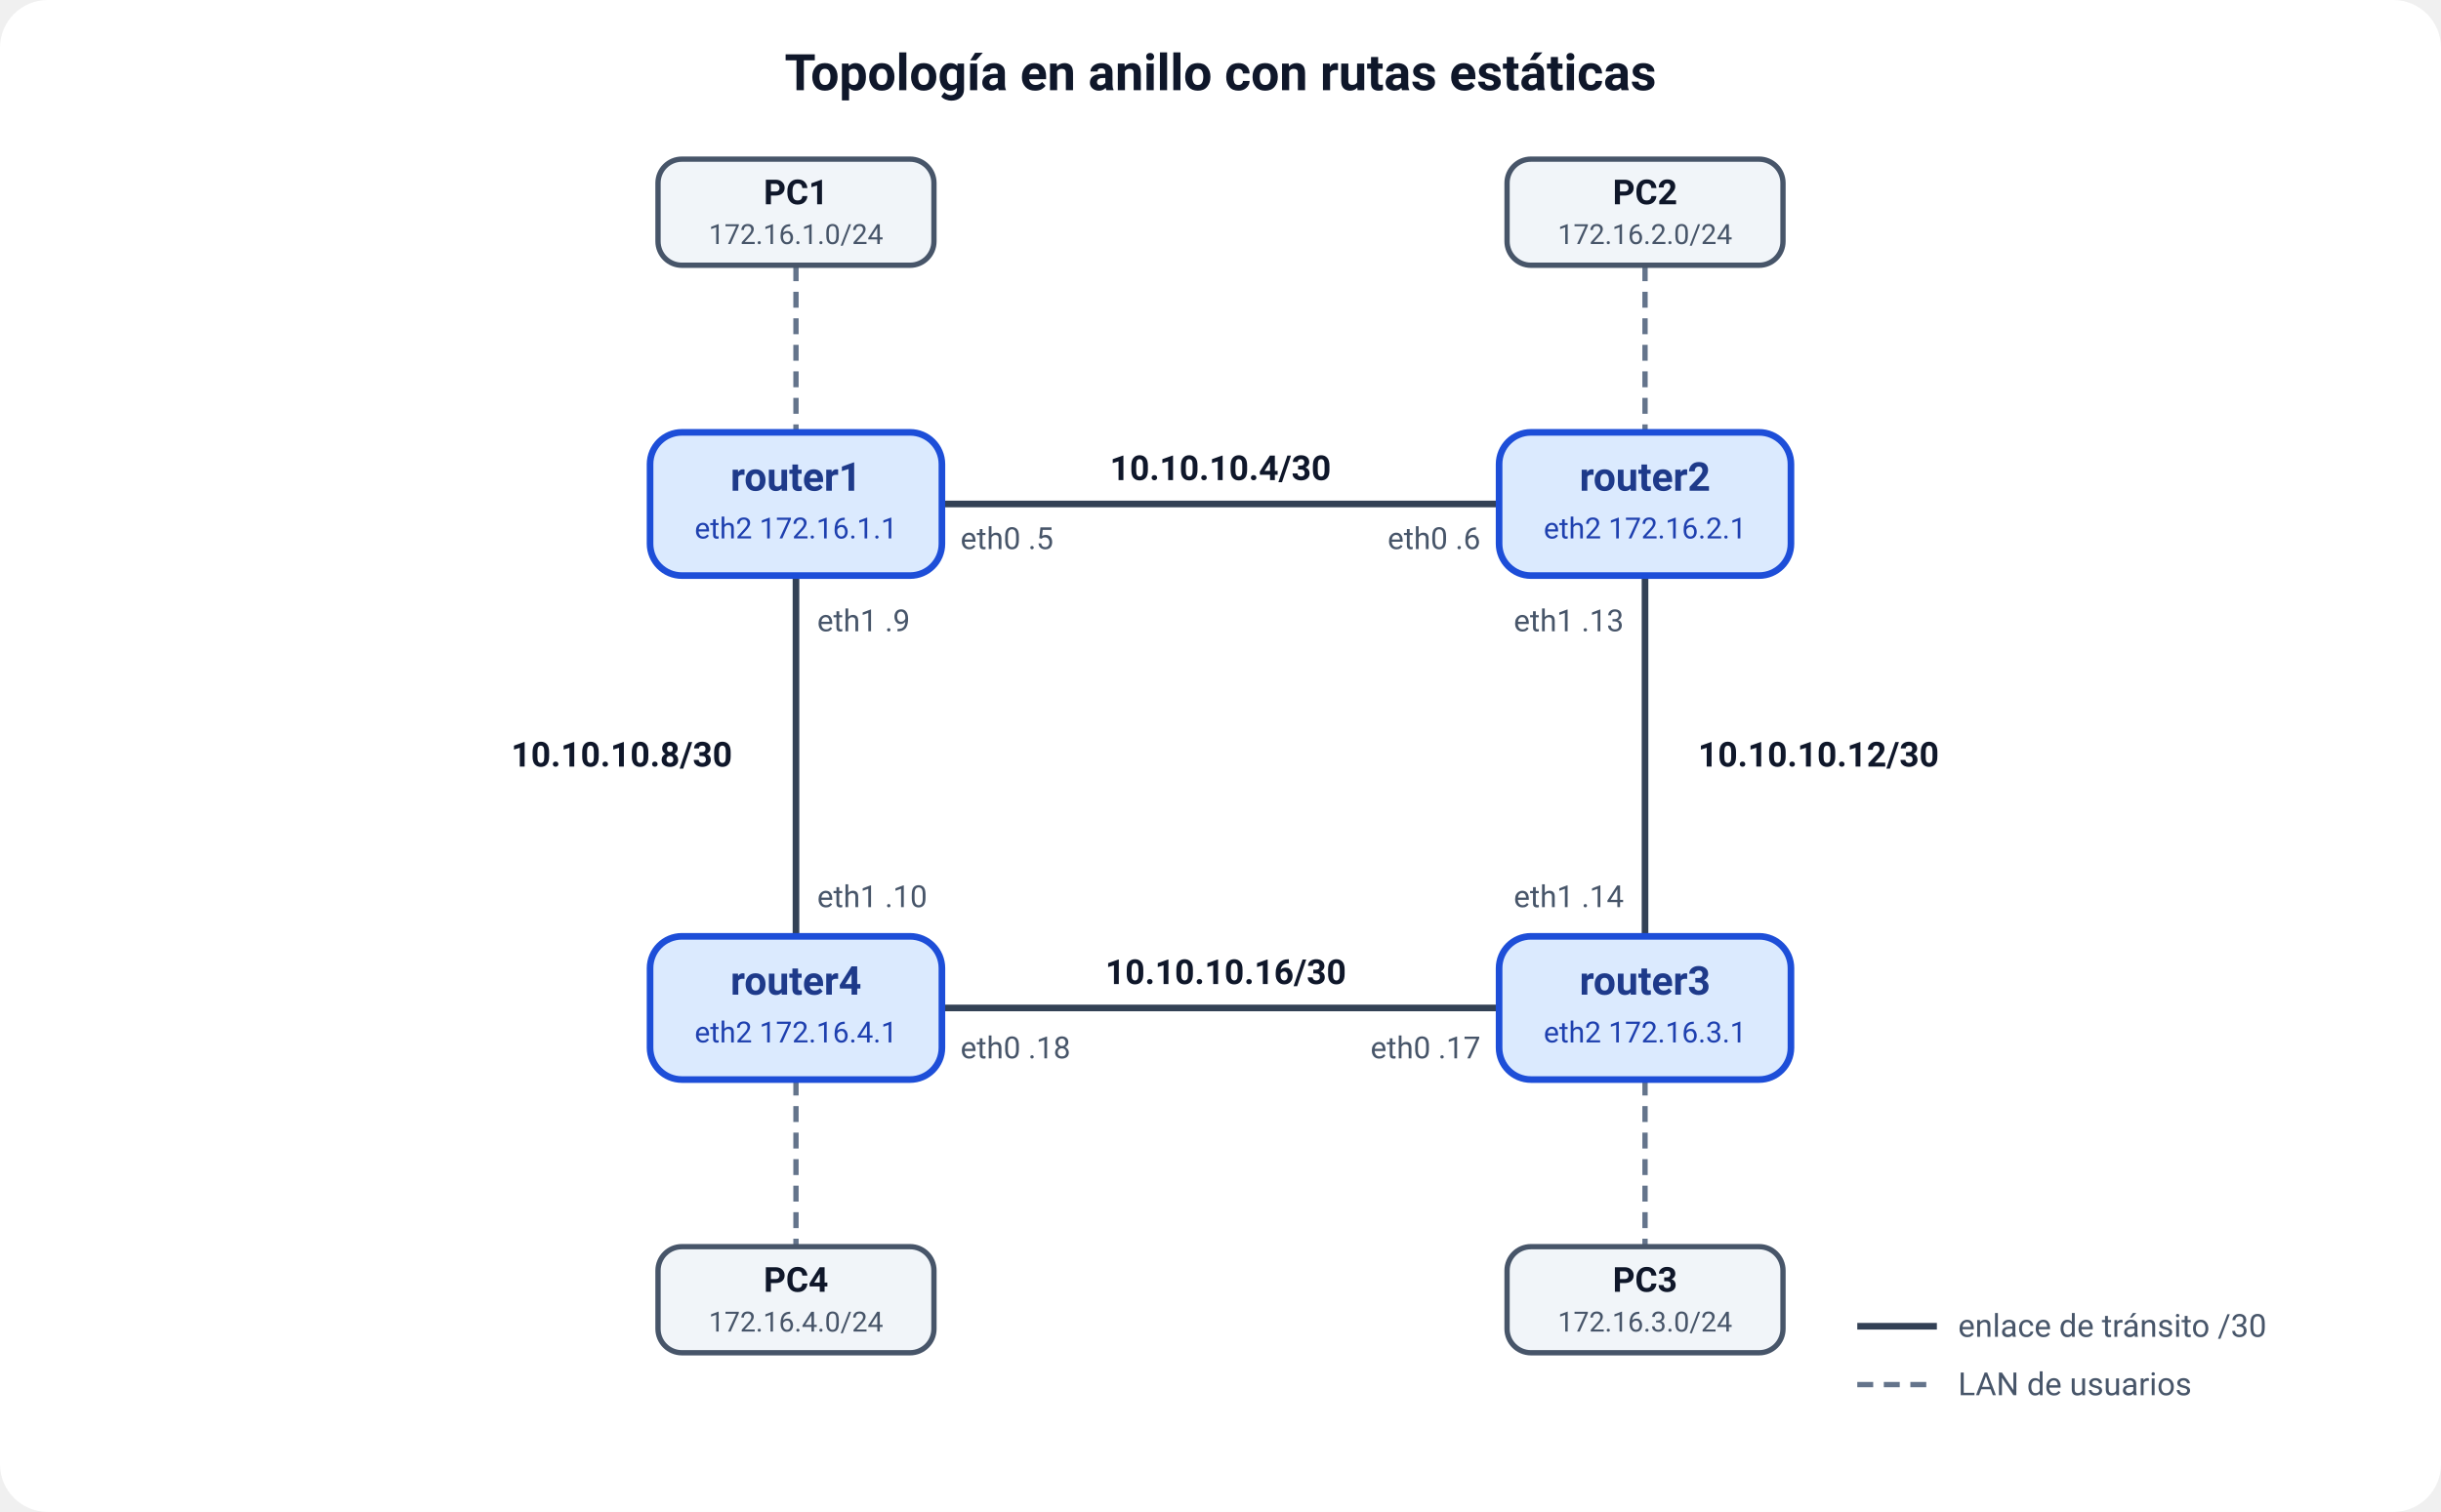
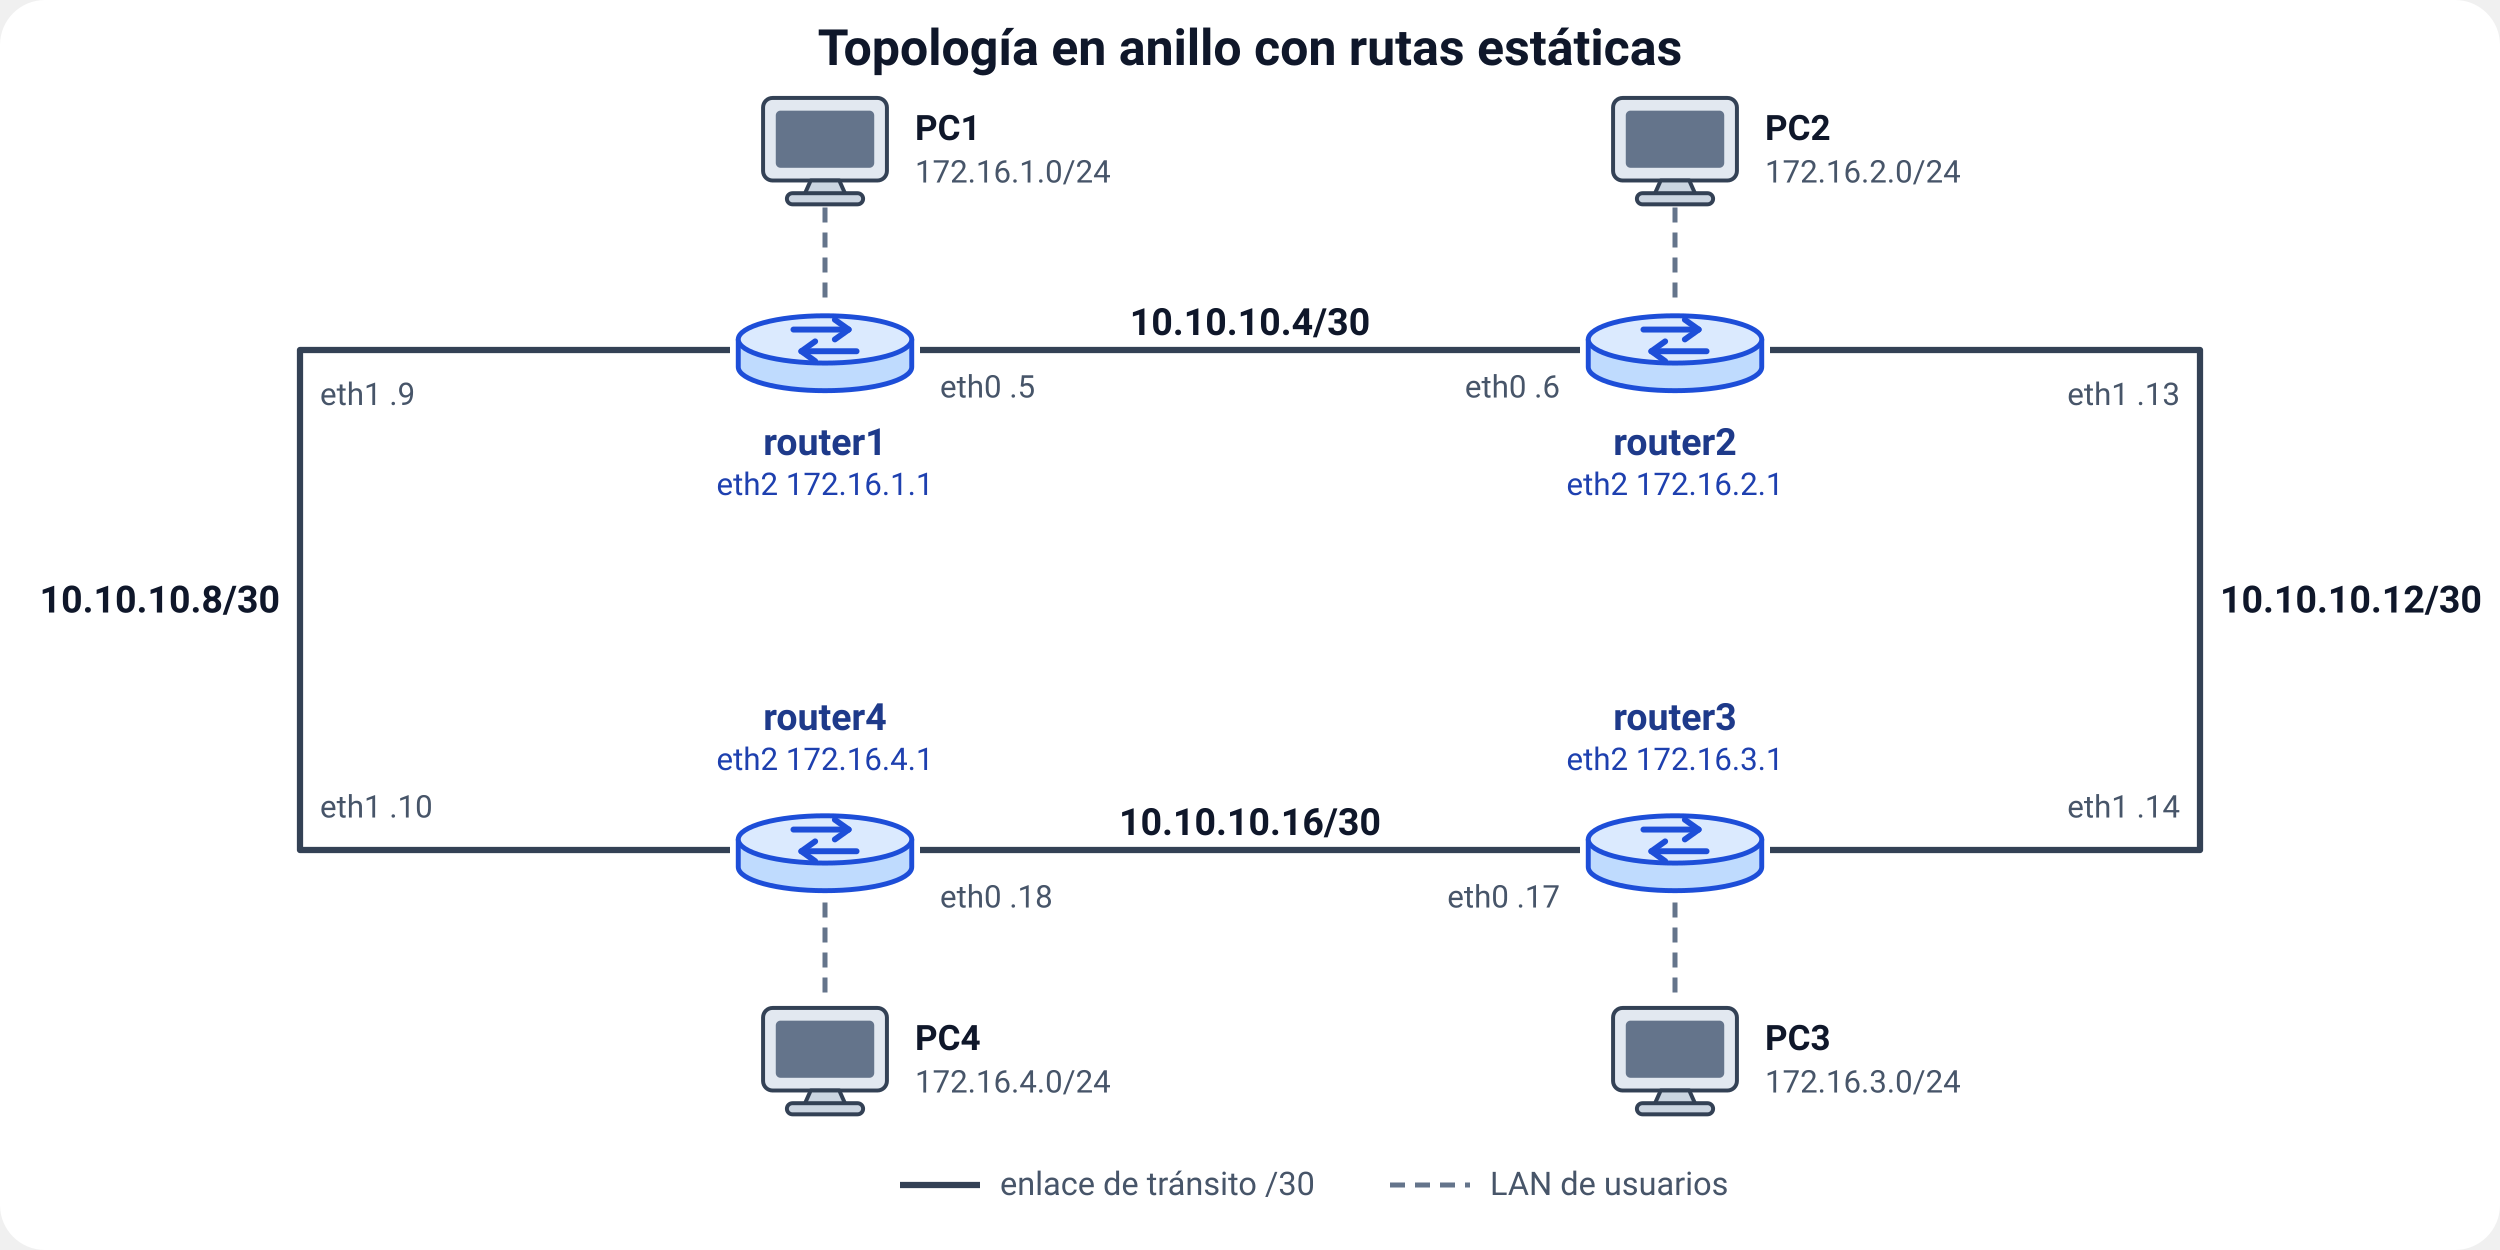
- <svg xmlns="http://www.w3.org/2000/svg" viewBox="0 0 920 570" width="920" height="570" font-family="ui-sans-serif, system-ui, -apple-system, 'Segoe UI', Roboto, sans-serif">
-   <rect x="0" y="0" width="920" height="570" rx="18" fill="#ffffff" />
-   <text x="460" y="34" text-anchor="middle" font-size="19" font-weight="700" fill="#0f172a">Topología en anillo con rutas estáticas</text>
-   <g stroke="#334155" stroke-width="2.5">
-     <line x1="355" y1="190" x2="565" y2="190" />
-     <line x1="620" y1="217" x2="620" y2="353" />
-     <line x1="565" y1="380" x2="355" y2="380" />
-     <line x1="300" y1="353" x2="300" y2="217" />
+ <svg xmlns="http://www.w3.org/2000/svg" viewBox="0 0 1000 500" width="1000" height="500" font-family="ui-sans-serif, system-ui, -apple-system, 'Segoe UI', Roboto, sans-serif">
+   <defs>
+     <symbol id="rt" viewBox="0 0 96 52">
+       <path d="M4 20 v14 a44 12 0 0 0 88 0 V20 Z" fill="#bfdbfe" stroke="#1d4ed8" stroke-width="2.5" stroke-linejoin="round" />
+       <ellipse cx="48" cy="20" rx="44" ry="12" fill="#dbeafe" stroke="#1d4ed8" stroke-width="2.5" />
+       <g stroke="#1d4ed8" stroke-width="3" fill="none" stroke-linecap="round" stroke-linejoin="round">
+         <path d="M32 15 H60" />
+         <path d="M53 10 L60 15 L53 20" />
+         <path d="M64 26 H36" />
+         <path d="M43 21 L36 26 L43 31" />
+       </g>
+     </symbol>
+     <symbol id="pc" viewBox="0 0 88 74">
+       <rect x="5" y="5" width="78" height="52" rx="6" fill="#e2e8f0" stroke="#334155" stroke-width="2.5" />
+       <rect x="13" y="13" width="62" height="36" rx="3" fill="#64748b" />
+       <path d="M35 57 h18 l4 9 h-26 z" fill="#cbd5e1" stroke="#334155" stroke-width="2.5" stroke-linejoin="round" />
+       <rect x="20" y="65" width="48" height="7" rx="3.5" fill="#cbd5e1" stroke="#334155" stroke-width="2.5" />
+     </symbol>
+   </defs>
+   <rect x="0" y="0" width="1000" height="500" rx="18" fill="#ffffff" />
+   <text x="500" y="26" text-anchor="middle" font-size="20" font-weight="700" fill="#0f172a">Topología en anillo con rutas estáticas</text>
+   <g stroke="#334155" stroke-width="2.5" fill="none" stroke-linejoin="round">
+     <path d="M368 140 H632" />
+     <path d="M368 340 H632" />
+     <path d="M292 140 H120 V340 H292" />
+     <path d="M708 140 H880 V340 H708" />
  </g>
  <g stroke="#64748b" stroke-width="2" stroke-dasharray="6 4">
-     <line x1="300" y1="100" x2="300" y2="163" />
-     <line x1="620" y1="100" x2="620" y2="163" />
-     <line x1="620" y1="407" x2="620" y2="470" />
-     <line x1="300" y1="407" x2="300" y2="470" />
+     <line x1="330" y1="83" x2="330" y2="120" />
+     <line x1="670" y1="83" x2="670" y2="120" />
+     <line x1="330" y1="361" x2="330" y2="400" />
+     <line x1="670" y1="361" x2="670" y2="400" />
  </g>
-   <g font-size="13" fill="#0f172a">
-     <rect x="398" y="166" width="124" height="20" rx="6" fill="#ffffff" />
-     <text x="460" y="181" text-anchor="middle" font-weight="600">10.10.10.4/30</text>
-     <text x="362" y="207" font-size="11.5" fill="#475569">eth0 .5</text>
-     <text x="558" y="207" font-size="11.5" fill="#475569" text-anchor="end">eth0 .6</text>
-     <rect x="632" y="274" width="128" height="20" rx="6" fill="#ffffff" />
-     <text x="640" y="289" font-weight="600">10.10.10.12/30</text>
-     <text x="612" y="238" font-size="11.5" fill="#475569" text-anchor="end">eth1 .13</text>
-     <text x="612" y="342" font-size="11.5" fill="#475569" text-anchor="end">eth1 .14</text>
-     <rect x="398" y="356" width="128" height="20" rx="6" fill="#ffffff" />
-     <text x="462" y="371" text-anchor="middle" font-weight="600">10.10.10.16/30</text>
-     <text x="558" y="399" font-size="11.5" fill="#475569" text-anchor="end">eth0 .17</text>
-     <text x="362" y="399" font-size="11.5" fill="#475569">eth0 .18</text>
-     <rect x="158" y="274" width="124" height="20" rx="6" fill="#ffffff" />
-     <text x="276" y="289" text-anchor="end" font-weight="600">10.10.10.8/30</text>
-     <text x="308" y="238" font-size="11.5" fill="#475569">eth1 .9</text>
-     <text x="308" y="342" font-size="11.5" fill="#475569">eth1 .10</text>
+   <g font-size="15" font-weight="700" fill="#0f172a">
+     <rect x="437" y="118" width="126" height="20" rx="6" fill="#ffffff" />
+     <text x="500" y="134" text-anchor="middle">10.10.10.4/30</text>
+     <rect x="435" y="318" width="130" height="20" rx="6" fill="#ffffff" />
+     <text x="500" y="334" text-anchor="middle">10.10.10.16/30</text>
+     <text x="112" y="245" text-anchor="end">10.10.10.8/30</text>
+     <text x="888" y="245">10.10.10.12/30</text>
  </g>
-   <g>
-     <rect x="245" y="163" width="110" height="54" rx="12" fill="#dbeafe" stroke="#1d4ed8" stroke-width="2.5" />
-     <text x="300" y="185" text-anchor="middle" font-size="15" font-weight="700" fill="#1e3a8a">router1</text>
-     <text x="300" y="203" text-anchor="middle" font-size="11" fill="#1e40af">eth2 172.16.1.1</text>
-     <rect x="565" y="163" width="110" height="54" rx="12" fill="#dbeafe" stroke="#1d4ed8" stroke-width="2.5" />
-     <text x="620" y="185" text-anchor="middle" font-size="15" font-weight="700" fill="#1e3a8a">router2</text>
-     <text x="620" y="203" text-anchor="middle" font-size="11" fill="#1e40af">eth2 172.16.2.1</text>
-     <rect x="565" y="353" width="110" height="54" rx="12" fill="#dbeafe" stroke="#1d4ed8" stroke-width="2.5" />
-     <text x="620" y="375" text-anchor="middle" font-size="15" font-weight="700" fill="#1e3a8a">router3</text>
-     <text x="620" y="393" text-anchor="middle" font-size="11" fill="#1e40af">eth2 172.16.3.1</text>
-     <rect x="245" y="353" width="110" height="54" rx="12" fill="#dbeafe" stroke="#1d4ed8" stroke-width="2.5" />
-     <text x="300" y="375" text-anchor="middle" font-size="15" font-weight="700" fill="#1e3a8a">router4</text>
-     <text x="300" y="393" text-anchor="middle" font-size="11" fill="#1e40af">eth2 172.16.4.1</text>
+   <g font-size="12.5" fill="#475569">
+     <text x="376" y="159">eth0 .5</text>
+     <text x="624" y="159" text-anchor="end">eth0 .6</text>
+     <text x="376" y="363">eth0 .18</text>
+     <text x="624" y="363" text-anchor="end">eth0 .17</text>
+     <text x="128" y="162">eth1 .9</text>
+     <text x="128" y="327">eth1 .10</text>
+     <text x="872" y="162" text-anchor="end">eth1 .13</text>
+     <text x="872" y="327" text-anchor="end">eth1 .14</text>
  </g>
-   <g>
-     <rect x="248" y="60" width="104" height="40" rx="9" fill="#f1f5f9" stroke="#475569" stroke-width="2" />
-     <text x="300" y="77" text-anchor="middle" font-size="13" font-weight="700" fill="#0f172a">PC1</text>
-     <text x="300" y="92" text-anchor="middle" font-size="10.5" fill="#475569">172.16.1.0/24</text>
-     <rect x="568" y="60" width="104" height="40" rx="9" fill="#f1f5f9" stroke="#475569" stroke-width="2" />
-     <text x="620" y="77" text-anchor="middle" font-size="13" font-weight="700" fill="#0f172a">PC2</text>
-     <text x="620" y="92" text-anchor="middle" font-size="10.5" fill="#475569">172.16.2.0/24</text>
-     <rect x="568" y="470" width="104" height="40" rx="9" fill="#f1f5f9" stroke="#475569" stroke-width="2" />
-     <text x="620" y="487" text-anchor="middle" font-size="13" font-weight="700" fill="#0f172a">PC3</text>
-     <text x="620" y="502" text-anchor="middle" font-size="10.5" fill="#475569">172.16.3.0/24</text>
-     <rect x="248" y="470" width="104" height="40" rx="9" fill="#f1f5f9" stroke="#475569" stroke-width="2" />
-     <text x="300" y="487" text-anchor="middle" font-size="13" font-weight="700" fill="#0f172a">PC4</text>
-     <text x="300" y="502" text-anchor="middle" font-size="10.5" fill="#475569">172.16.4.0/24</text>
+   <use href="#rt" x="292" y="120" width="76" height="41" />
+   <use href="#rt" x="632" y="120" width="76" height="41" />
+   <use href="#rt" x="632" y="320" width="76" height="41" />
+   <use href="#rt" x="292" y="320" width="76" height="41" />
+   <g text-anchor="middle">
+     <text x="330" y="182" font-size="15" font-weight="700" fill="#1e3a8a">router1</text>
+     <text x="330" y="198" font-size="12.5" fill="#1e40af">eth2 172.16.1.1</text>
+     <text x="670" y="182" font-size="15" font-weight="700" fill="#1e3a8a">router2</text>
+     <text x="670" y="198" font-size="12.5" fill="#1e40af">eth2 172.16.2.1</text>
+     <text x="330" y="292" font-size="15" font-weight="700" fill="#1e3a8a">router4</text>
+     <text x="330" y="308" font-size="12.5" fill="#1e40af">eth2 172.16.4.1</text>
+     <text x="670" y="292" font-size="15" font-weight="700" fill="#1e3a8a">router3</text>
+     <text x="670" y="308" font-size="12.5" fill="#1e40af">eth2 172.16.3.1</text>
  </g>
-   <g font-size="12" fill="#475569">
-     <line x1="700" y1="500" x2="730" y2="500" stroke="#334155" stroke-width="2.5" />
-     <text x="738" y="504">enlace de tránsito /30</text>
-     <line x1="700" y1="522" x2="730" y2="522" stroke="#64748b" stroke-width="2" stroke-dasharray="6 4" />
-     <text x="738" y="526">LAN de usuarios</text>
+   <use href="#pc" x="302" y="36" width="56" height="47" />
+   <use href="#pc" x="642" y="36" width="56" height="47" />
+   <use href="#pc" x="302" y="400" width="56" height="47" />
+   <use href="#pc" x="642" y="400" width="56" height="47" />
+   <g font-size="14">
+     <text x="366" y="56" font-weight="700" fill="#0f172a">PC1</text>
+     <text x="366" y="73" font-size="12.5" fill="#475569">172.16.1.0/24</text>
+     <text x="706" y="56" font-weight="700" fill="#0f172a">PC2</text>
+     <text x="706" y="73" font-size="12.5" fill="#475569">172.16.2.0/24</text>
+     <text x="366" y="420" font-weight="700" fill="#0f172a">PC4</text>
+     <text x="366" y="437" font-size="12.5" fill="#475569">172.16.4.0/24</text>
+     <text x="706" y="420" font-weight="700" fill="#0f172a">PC3</text>
+     <text x="706" y="437" font-size="12.5" fill="#475569">172.16.3.0/24</text>
+   </g>
+   <g font-size="13" fill="#475569">
+     <line x1="360" y1="474" x2="392" y2="474" stroke="#334155" stroke-width="2.5" />
+     <text x="400" y="478">enlace de tránsito /30</text>
+     <line x1="556" y1="474" x2="588" y2="474" stroke="#64748b" stroke-width="2" stroke-dasharray="6 4" />
+     <text x="596" y="478">LAN de usuarios</text>
  </g>
</svg>
